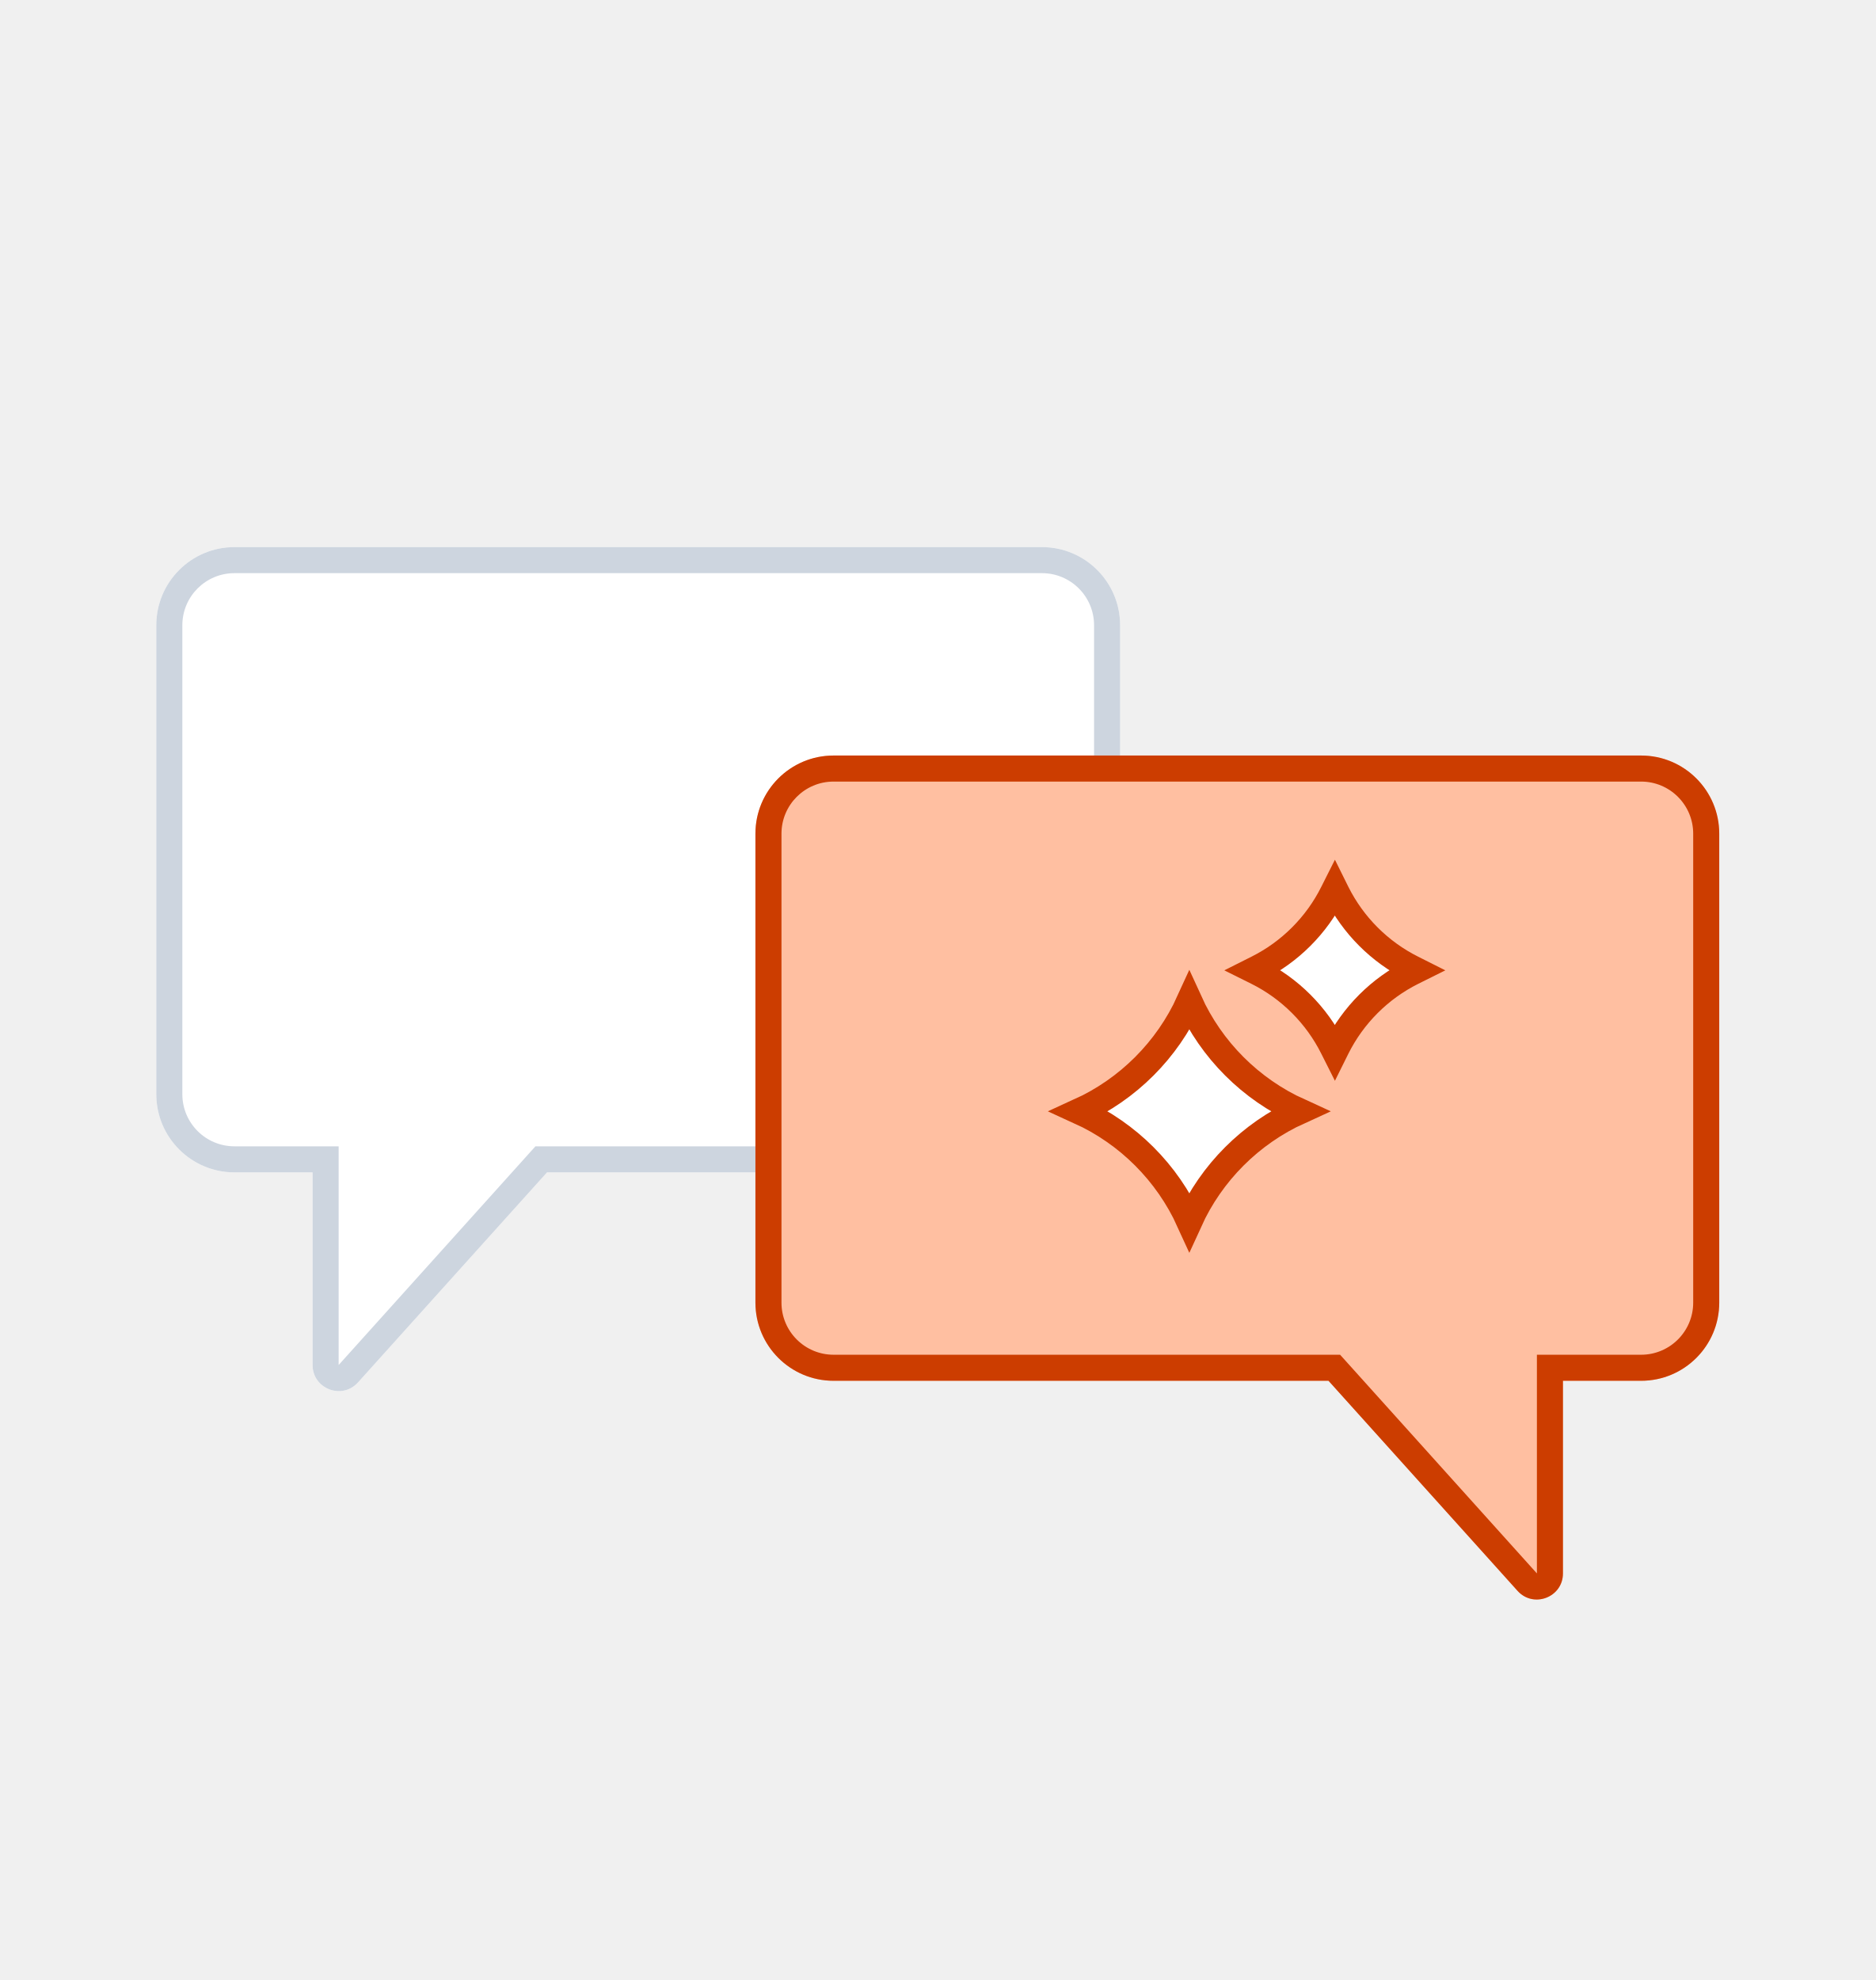
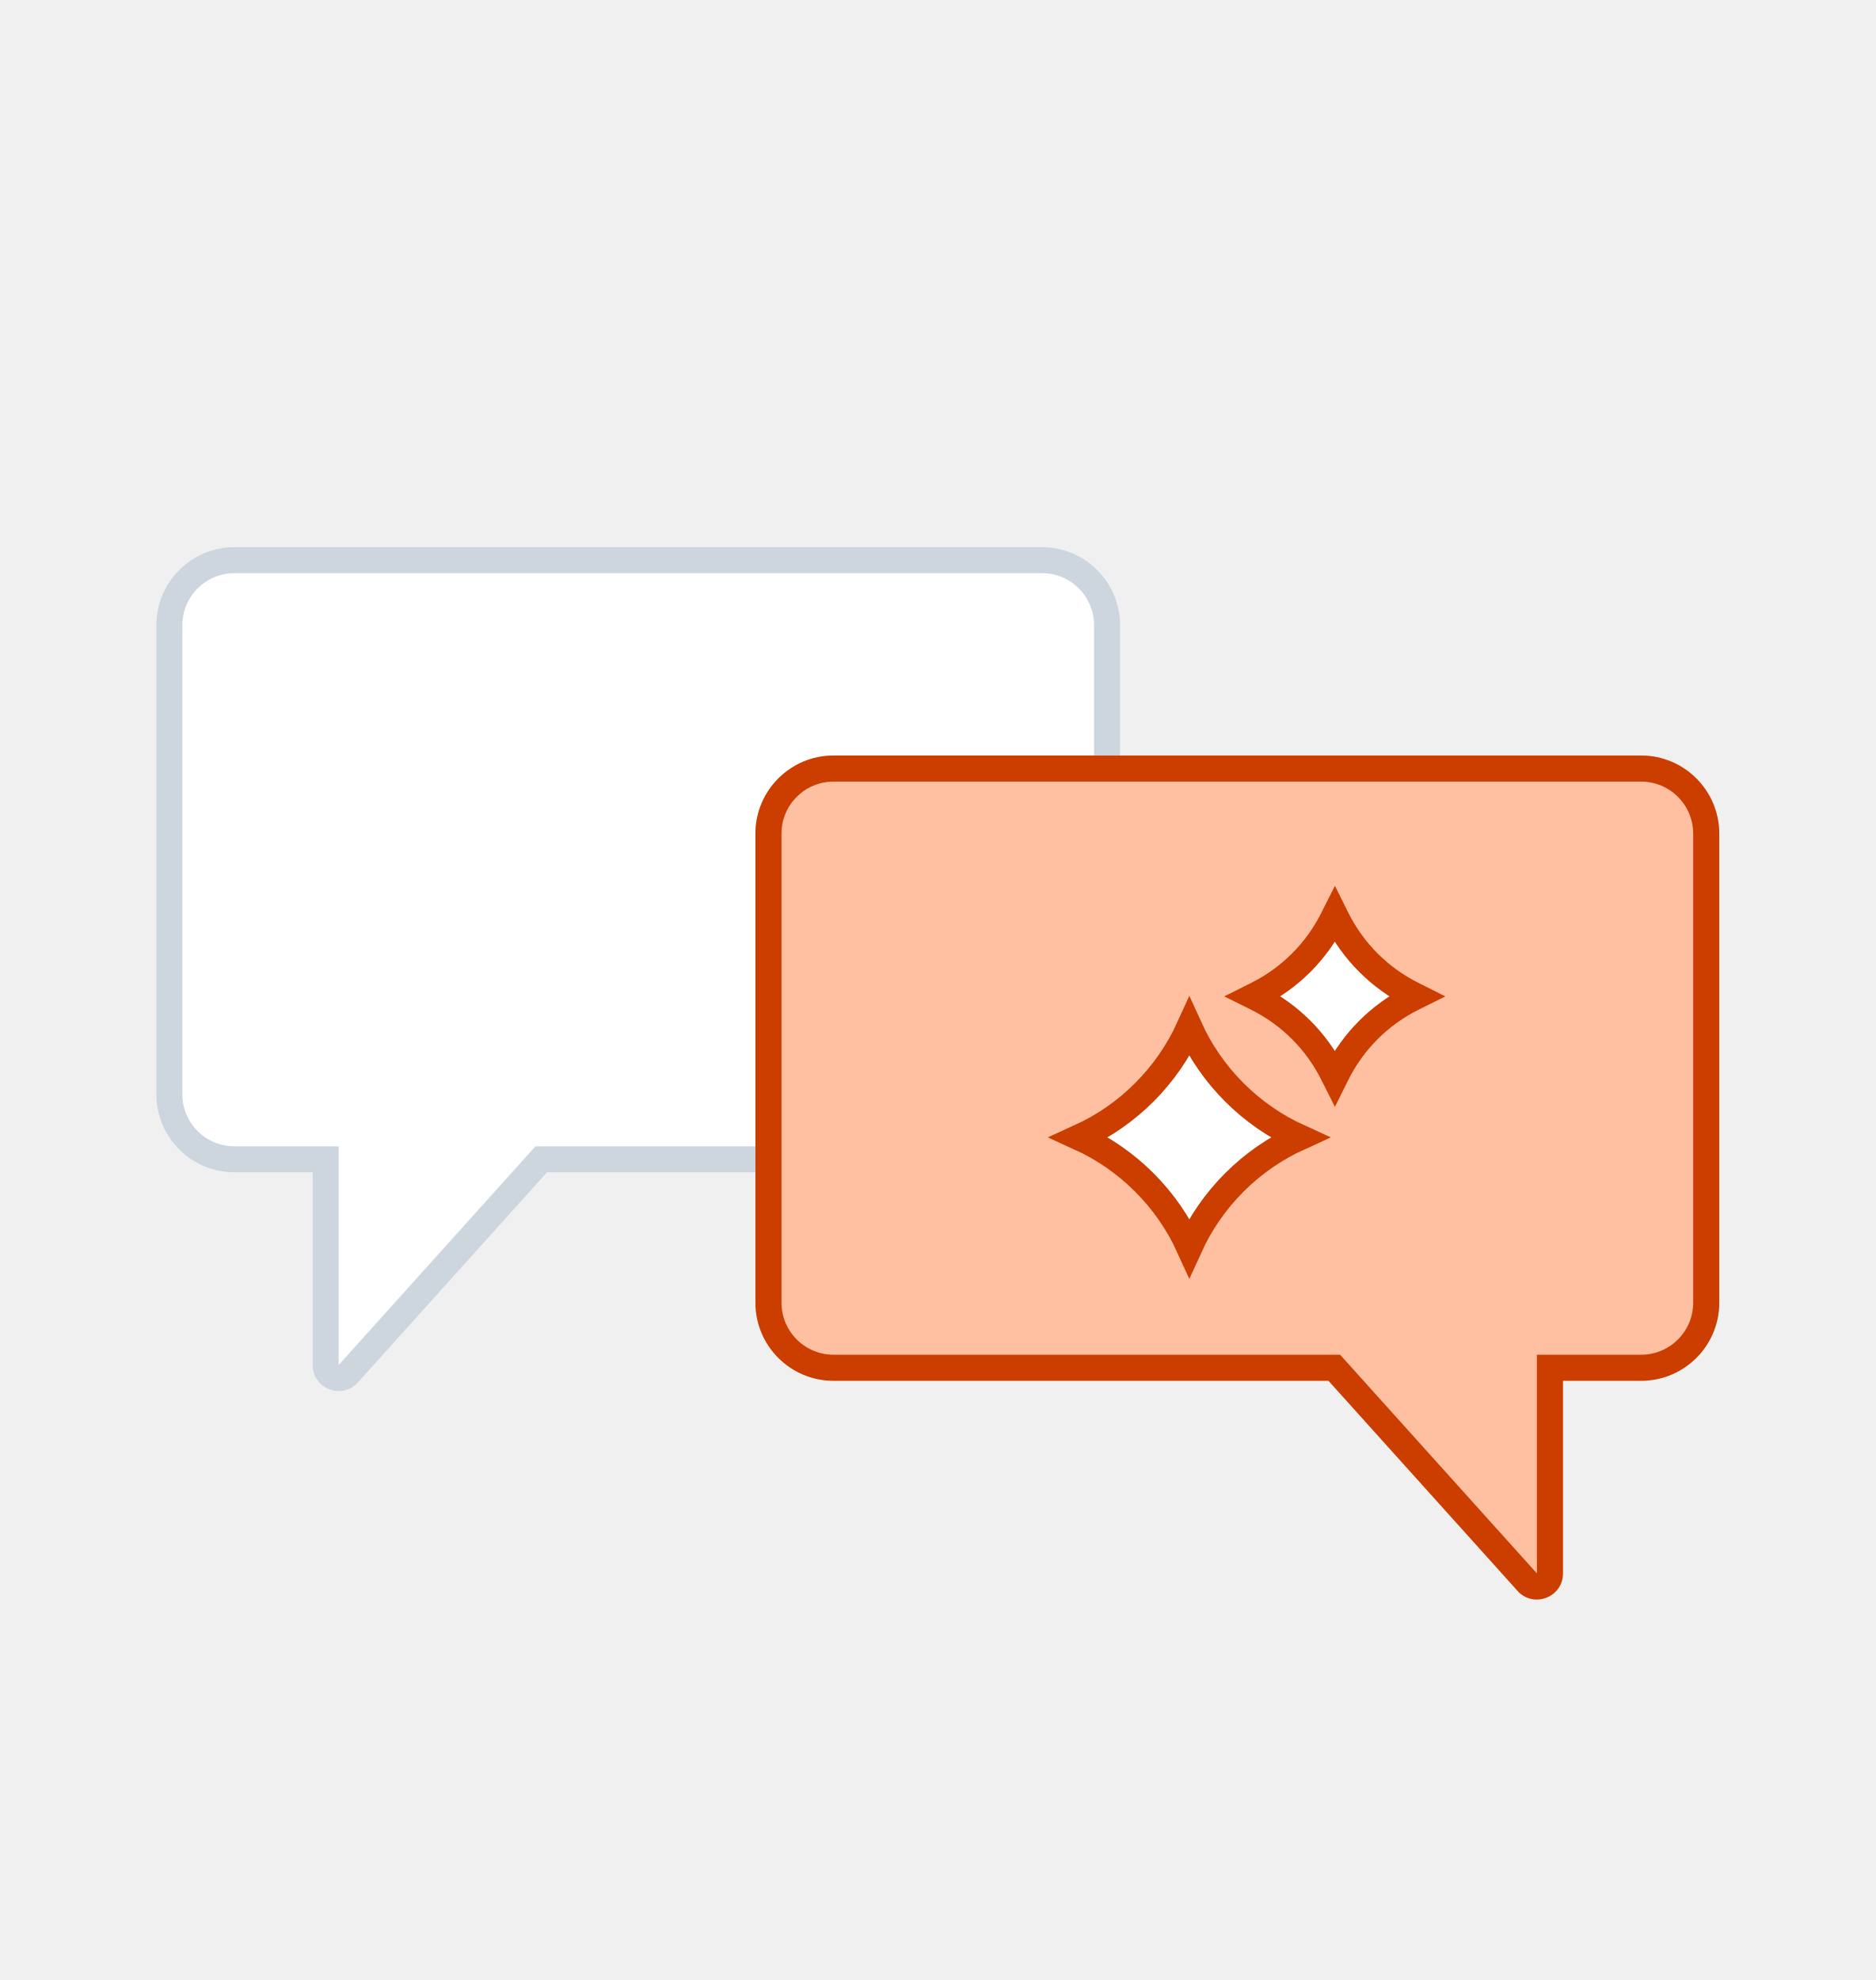
<svg xmlns="http://www.w3.org/2000/svg" width="72" height="76" fill="none">
  <mask id="a" fill="#fff">
    <path fill-rule="evenodd" d="M40 21a3 3 0 0 1 3 3v18a3 3 0 0 1-3 3H21l-7.257 8.063c-.613.681-1.743.247-1.743-.669V45H9a3 3 0 0 1-3-3V24a3 3 0 0 1 3-3z" clip-rule="evenodd" />
  </mask>
  <path fill="#fff" fill-rule="evenodd" d="M40 21a3 3 0 0 1 3 3v18a3 3 0 0 1-3 3H21l-7.257 8.063c-.613.681-1.743.247-1.743-.669V45H9a3 3 0 0 1-3-3V24a3 3 0 0 1 3-3z" clip-rule="evenodd" />
  <path fill="#CDD5DF" d="m21 45-.743-.669.298-.331H21zm-7.257 8.063.744.669zM12 45v-1h1v1zm30-21a2 2 0 0 0-2-2v-2a4 4 0 0 1 4 4zm0 18V24h2v18zm-2 2a2 2 0 0 0 2-2h2a4 4 0 0 1-4 4zm-19 0h19v2H21zm-8 8.394 7.257-8.063 1.486 1.338-7.256 8.063zm0 0 1.487 1.338C13.26 55.094 11 54.227 11 52.394zM13 45v7.394h-2V45zm-4-1h3v2H9zm-2-2a2 2 0 0 0 2 2v2a4 4 0 0 1-4-4zm0-18v18H5V24zm2-2a2 2 0 0 0-2 2H5a4 4 0 0 1 4-4zm31 0H9v-2h31z" mask="url(#a)" />
  <mask id="b" fill="#fff">
    <path fill-rule="evenodd" d="M32 29a3 3 0 0 0-3 3v18a3 3 0 0 0 3 3h19l7.257 8.063c.613.681 1.743.247 1.743-.669V53h3a3 3 0 0 0 3-3V32a3 3 0 0 0-3-3z" clip-rule="evenodd" />
  </mask>
  <path fill="#FFBFA1" fill-rule="evenodd" d="M32 29a3 3 0 0 0-3 3v18a3 3 0 0 0 3 3h19l7.257 8.063c.613.681 1.743.247 1.743-.669V53h3a3 3 0 0 0 3-3V32a3 3 0 0 0-3-3z" clip-rule="evenodd" />
  <path fill="#CC3D00" d="m51 53 .743-.669-.298-.331H51zm7.257 8.063-.744.669zM60 53v-1h-1v1zM30 32a2 2 0 0 1 2-2v-2a4 4 0 0 0-4 4zm0 18V32h-2v18zm2 2a2 2 0 0 1-2-2h-2a4 4 0 0 0 4 4zm19 0H32v2h19zm8 8.394-7.257-8.063-1.486 1.338 7.256 8.063zm0 0-1.487 1.338C58.74 63.094 61 62.227 61 60.394zM59 53v7.394h2V53zm4-1h-3v2h3zm2-2a2 2 0 0 1-2 2v2a4 4 0 0 0 4-4zm0-18v18h2V32zm-2-2a2 2 0 0 1 2 2h2a4 4 0 0 0-4-4zm-31 0h31v-2H32z" mask="url(#b)" />
-   <path fill="#fff" stroke="#CC3D00" d="M41.434 42.657a8.5 8.5 0 0 0 4.223-4.223 8.5 8.5 0 0 0 4.223 4.223 8.5 8.5 0 0 0-4.223 4.223 8.5 8.5 0 0 0-4.223-4.223ZM51.17 34.263l.073-.145.072.145a6.5 6.5 0 0 0 2.907 2.907l.145.073-.145.072a6.5 6.5 0 0 0-2.907 2.907l-.072.145-.073-.145a6.5 6.5 0 0 0-2.907-2.907l-.145-.072.145-.073a6.5 6.5 0 0 0 2.907-2.907Z" />
+   <path fill="#fff" stroke="#CC3D00" d="M41.434 43.657a8.5 8.5 0 0 0 4.223-4.223 8.5 8.5 0 0 0 4.223 4.223 8.5 8.5 0 0 0-4.223 4.223 8.5 8.5 0 0 0-4.223-4.223ZM51.17 35.263l.073-.145.072.145a6.5 6.5 0 0 0 2.907 2.907l.145.073-.145.072a6.5 6.5 0 0 0-2.907 2.907l-.072.145-.073-.145a6.5 6.5 0 0 0-2.907-2.907l-.145-.072.145-.073a6.5 6.5 0 0 0 2.907-2.907Z" />
</svg>
